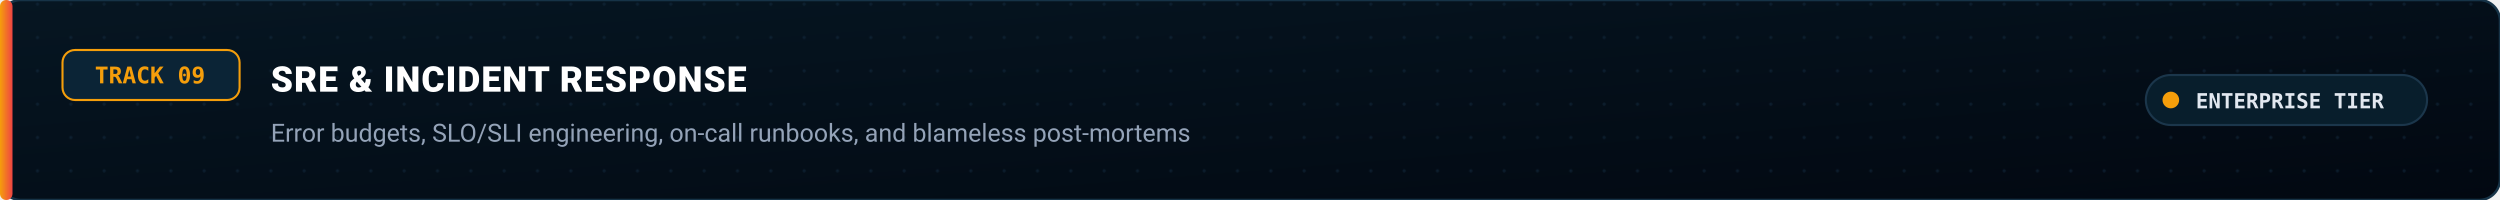
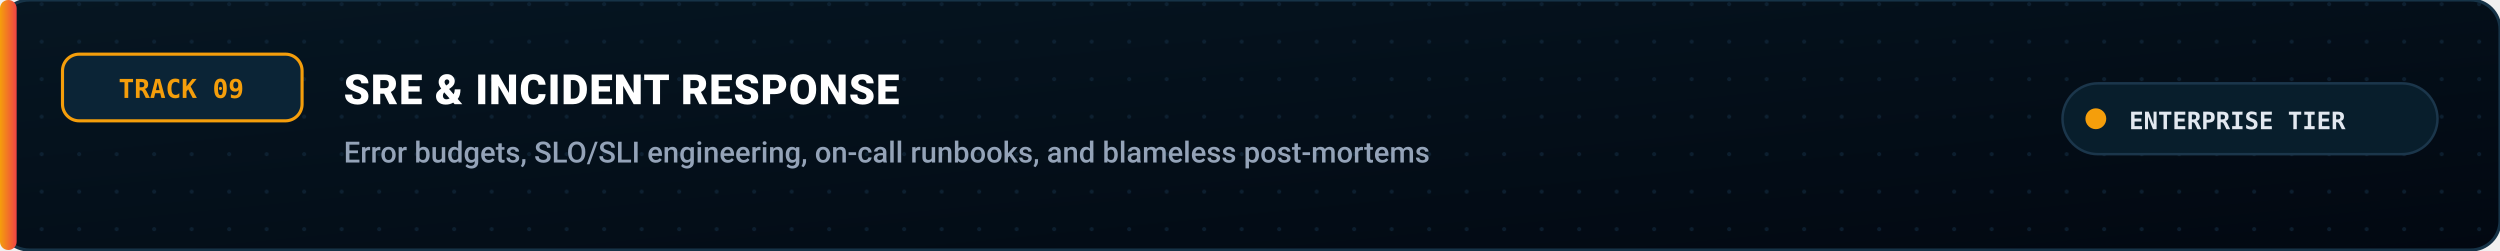
- <svg xmlns="http://www.w3.org/2000/svg" viewBox="0 0 1200 96" width="100%" height="100%">
+ <svg xmlns="http://www.w3.org/2000/svg" viewBox="0 0 1200 120" width="100%" height="100%">
  <defs>
    <linearGradient id="secGrad_09" x1="0%" y1="0%" x2="100%" y2="0%">
      <stop offset="0%" stop-color="#F59E0B" />
      <stop offset="100%" stop-color="#EF4444" />
    </linearGradient>
    <linearGradient id="barBg_09" x1="0%" y1="0%" x2="100%" y2="100%">
      <stop offset="0%" stop-color="#061622" />
      <stop offset="100%" stop-color="#020811" />
    </linearGradient>
-     <pattern id="dotGrid_09" width="16" height="16" patternUnits="userSpaceOnUse">
-       <circle cx="2" cy="2" r="0.8" fill="#132a3e" />
+     <pattern id="dotGrid_09" width="18" height="18" patternUnits="userSpaceOnUse">
+       <circle cx="2" cy="2" r="1" fill="#132a3e" />
    </pattern>
  </defs>
  <style>
    .mono { font-family: 'JetBrains Mono', 'Fira Code', monospace; }
    .sans { font-family: -apple-system, BlinkMacSystemFont, 'Segoe UI', Roboto, sans-serif; }
  </style>
-   <rect width="1200" height="96" rx="10" fill="url(#barBg_09)" stroke="#163347" stroke-width="1.2" />
-   <rect width="1200" height="96" fill="url(#dotGrid_09)" opacity="0.5" />
-   <rect x="0" y="0" width="6" height="96" rx="3" fill="url(#secGrad_09)" />
-   <g transform="translate(30, 24)">
-     <rect x="0" y="0" width="85" height="24" rx="6" fill="#0b2436" stroke="#F59E0B" stroke-width="1" />
-     <text x="42" y="16" fill="#F59E0B" class="mono" font-size="11" font-weight="700" text-anchor="middle">TRACK 09</text>
+   <rect width="1200" height="120" rx="14" fill="url(#barBg_09)" stroke="#163347" stroke-width="1.5" />
+   <rect width="1200" height="120" fill="url(#dotGrid_09)" opacity="0.6" />
+   <rect x="0" y="0" width="8" height="120" rx="4" fill="url(#secGrad_09)" />
+   <g transform="translate(30, 26)">
+     <rect x="0" y="0" width="115" height="32" rx="8" fill="#0b2436" stroke="#F59E0B" stroke-width="1.5" />
+     <text x="57" y="21" fill="#F59E0B" class="mono" font-size="12.5" font-weight="800" text-anchor="middle">TRACK 09</text>
  </g>
-   <g transform="translate(130, 26)">
-     <text x="0" y="18" fill="#FFFFFF" class="sans" font-size="17" font-weight="800" letter-spacing="0.5">SRE &amp; INCIDENT RESPONSE</text>
-     <text x="0" y="42" fill="#94A3B8" class="sans" font-size="12">Error budgets, SLO/SLI engineering, on-call runbooks, and blameless post-mortems</text>
+   <g transform="translate(165, 26)">
+     <text x="0" y="24" fill="#FFFFFF" class="sans" font-size="20" font-weight="900" letter-spacing="0.5">SRE &amp; INCIDENT RESPONSE</text>
+     <text x="0" y="52" fill="#94A3B8" class="sans" font-size="14" font-weight="500">Error budgets, SLO/SLI engineering, on-call runbooks, and blameless post-mortems</text>
  </g>
-   <g transform="translate(1030, 36)">
-     <rect x="0" y="0" width="135" height="24" rx="12" fill="#081e2c" stroke="#1b364b" />
-     <circle cx="12" cy="12" r="4" fill="#F59E0B" />
-     <text x="24" y="16" fill="#E2E8F0" class="mono" font-size="10" font-weight="600">ENTERPRISE TIER</text>
+   <g transform="translate(990, 40)">
+     <rect x="0" y="0" width="180" height="34" rx="17" fill="#081e2c" stroke="#1b364b" stroke-width="1.2" />
+     <circle cx="16" cy="17" r="5" fill="#F59E0B" />
+     <text x="32" y="22" fill="#E2E8F0" class="mono" font-size="11.5" font-weight="700">ENTERPRISE TIER</text>
  </g>
</svg>
